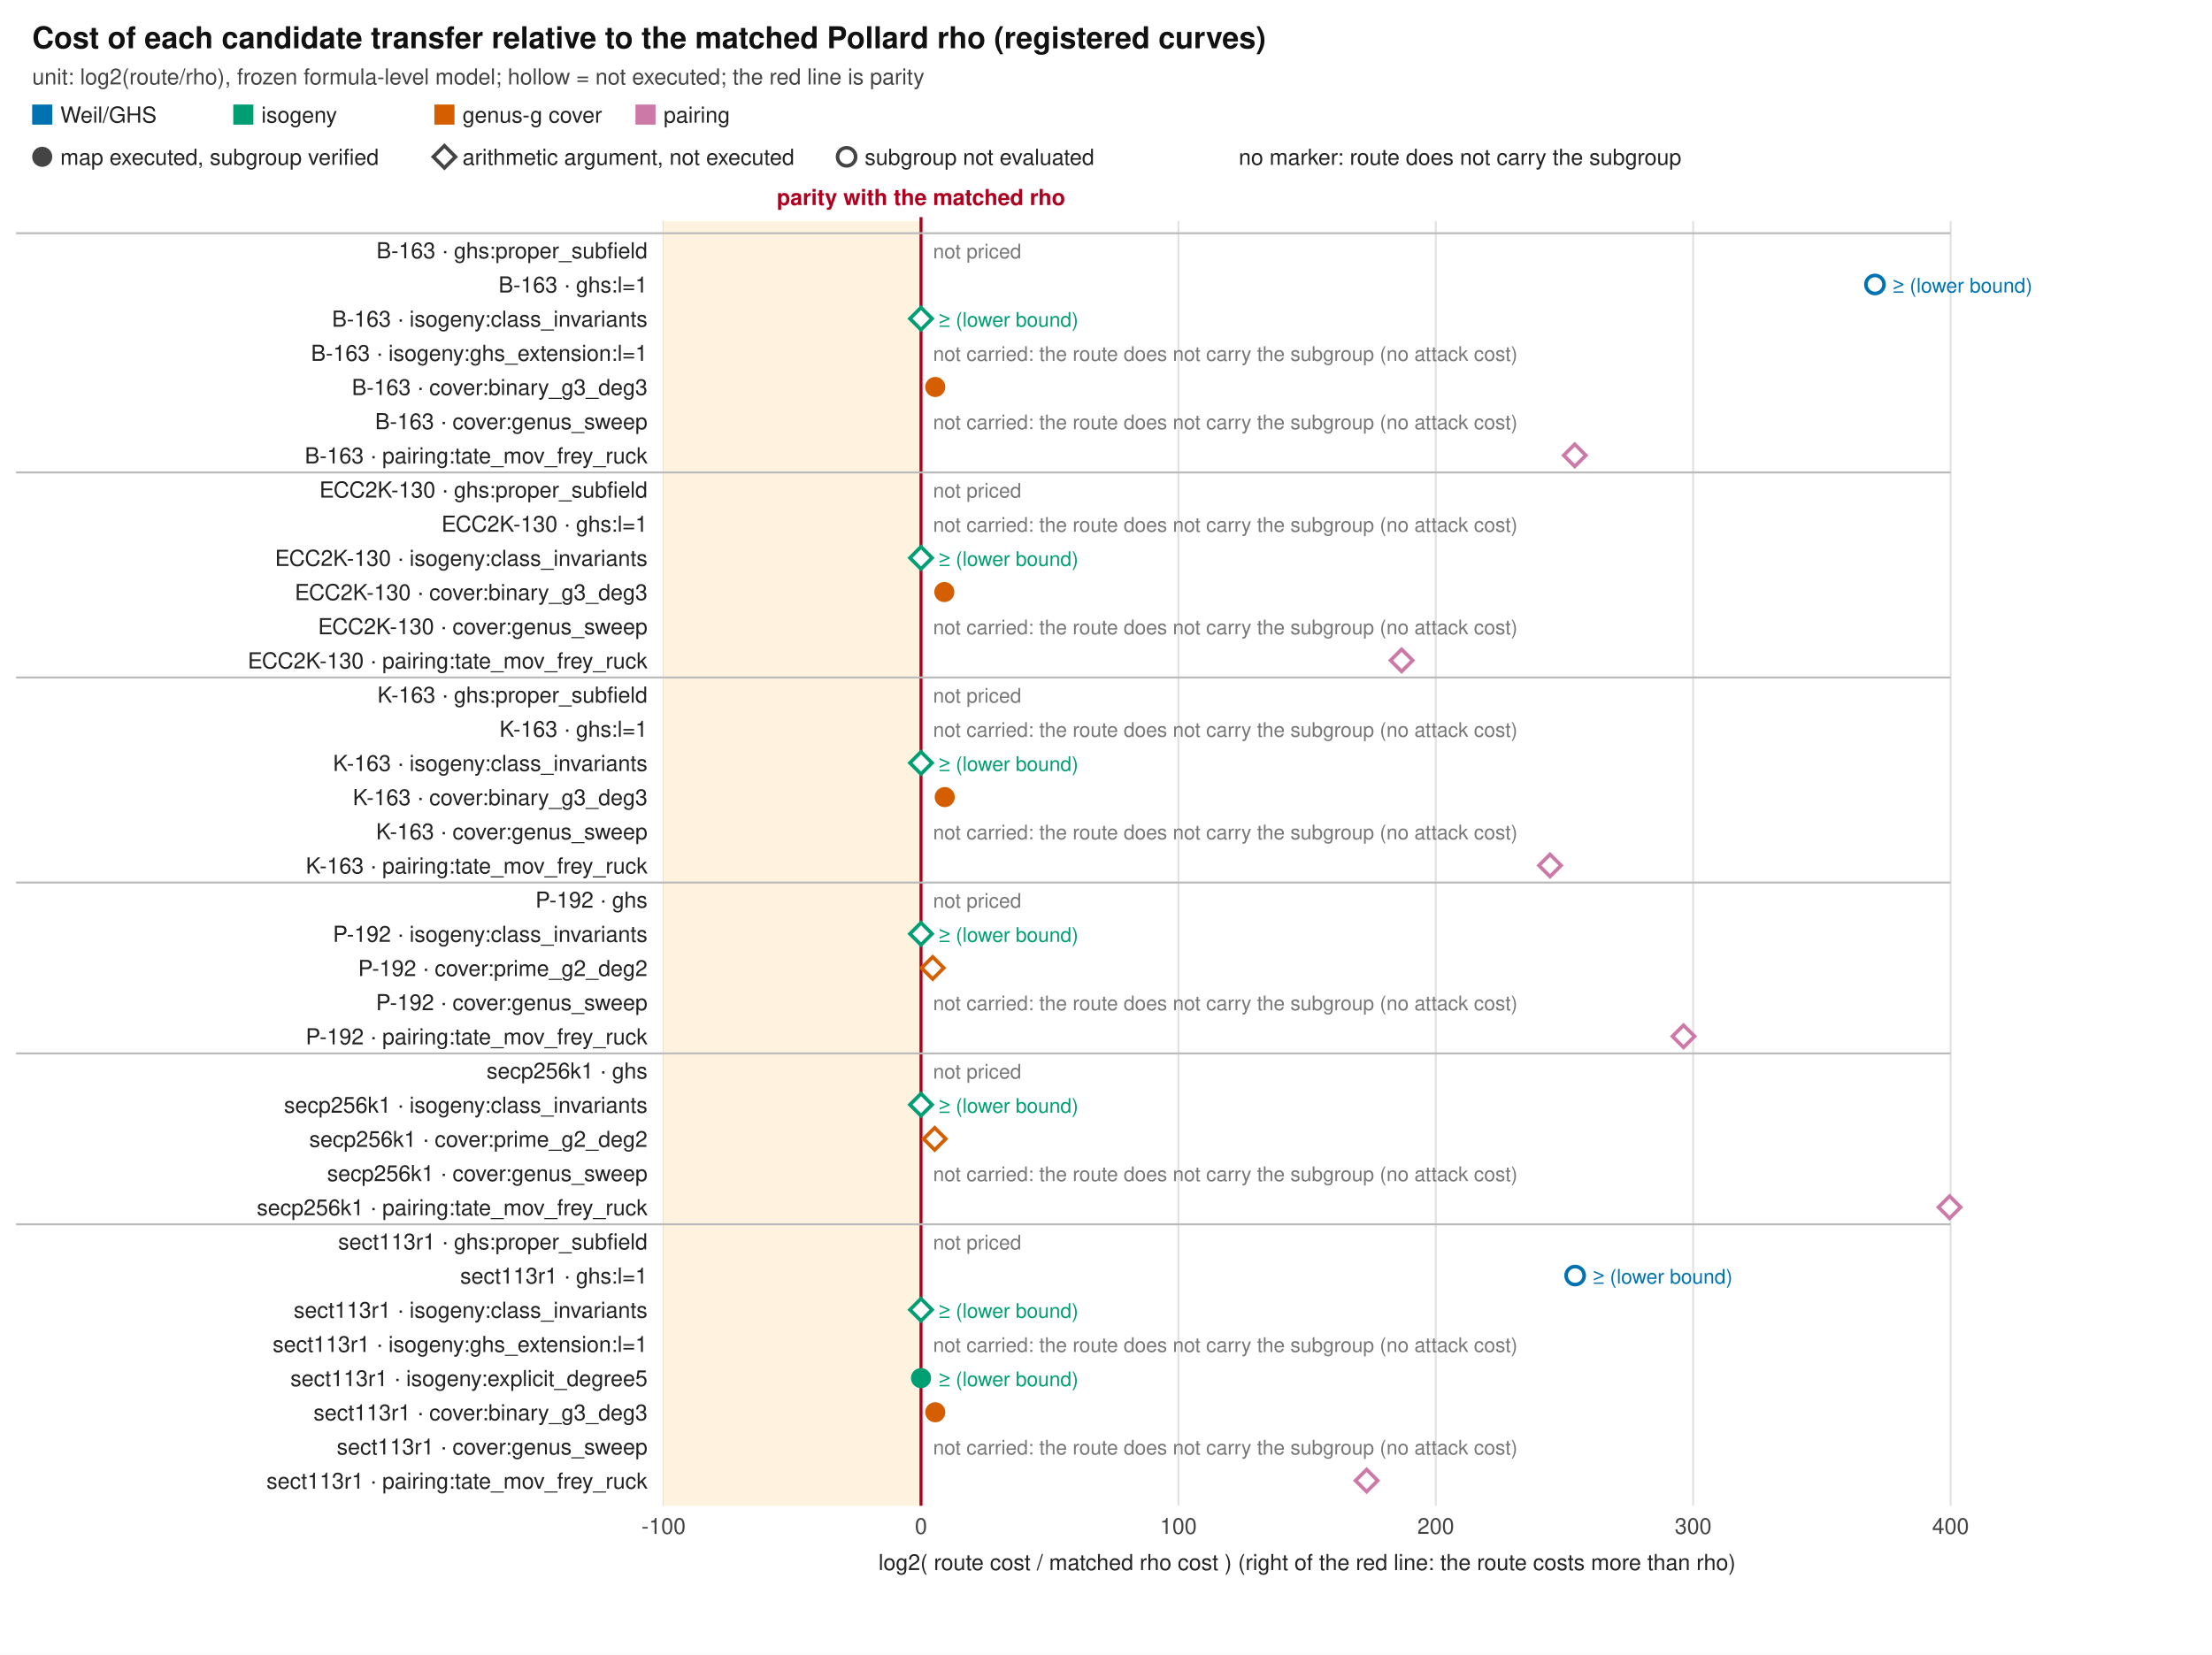
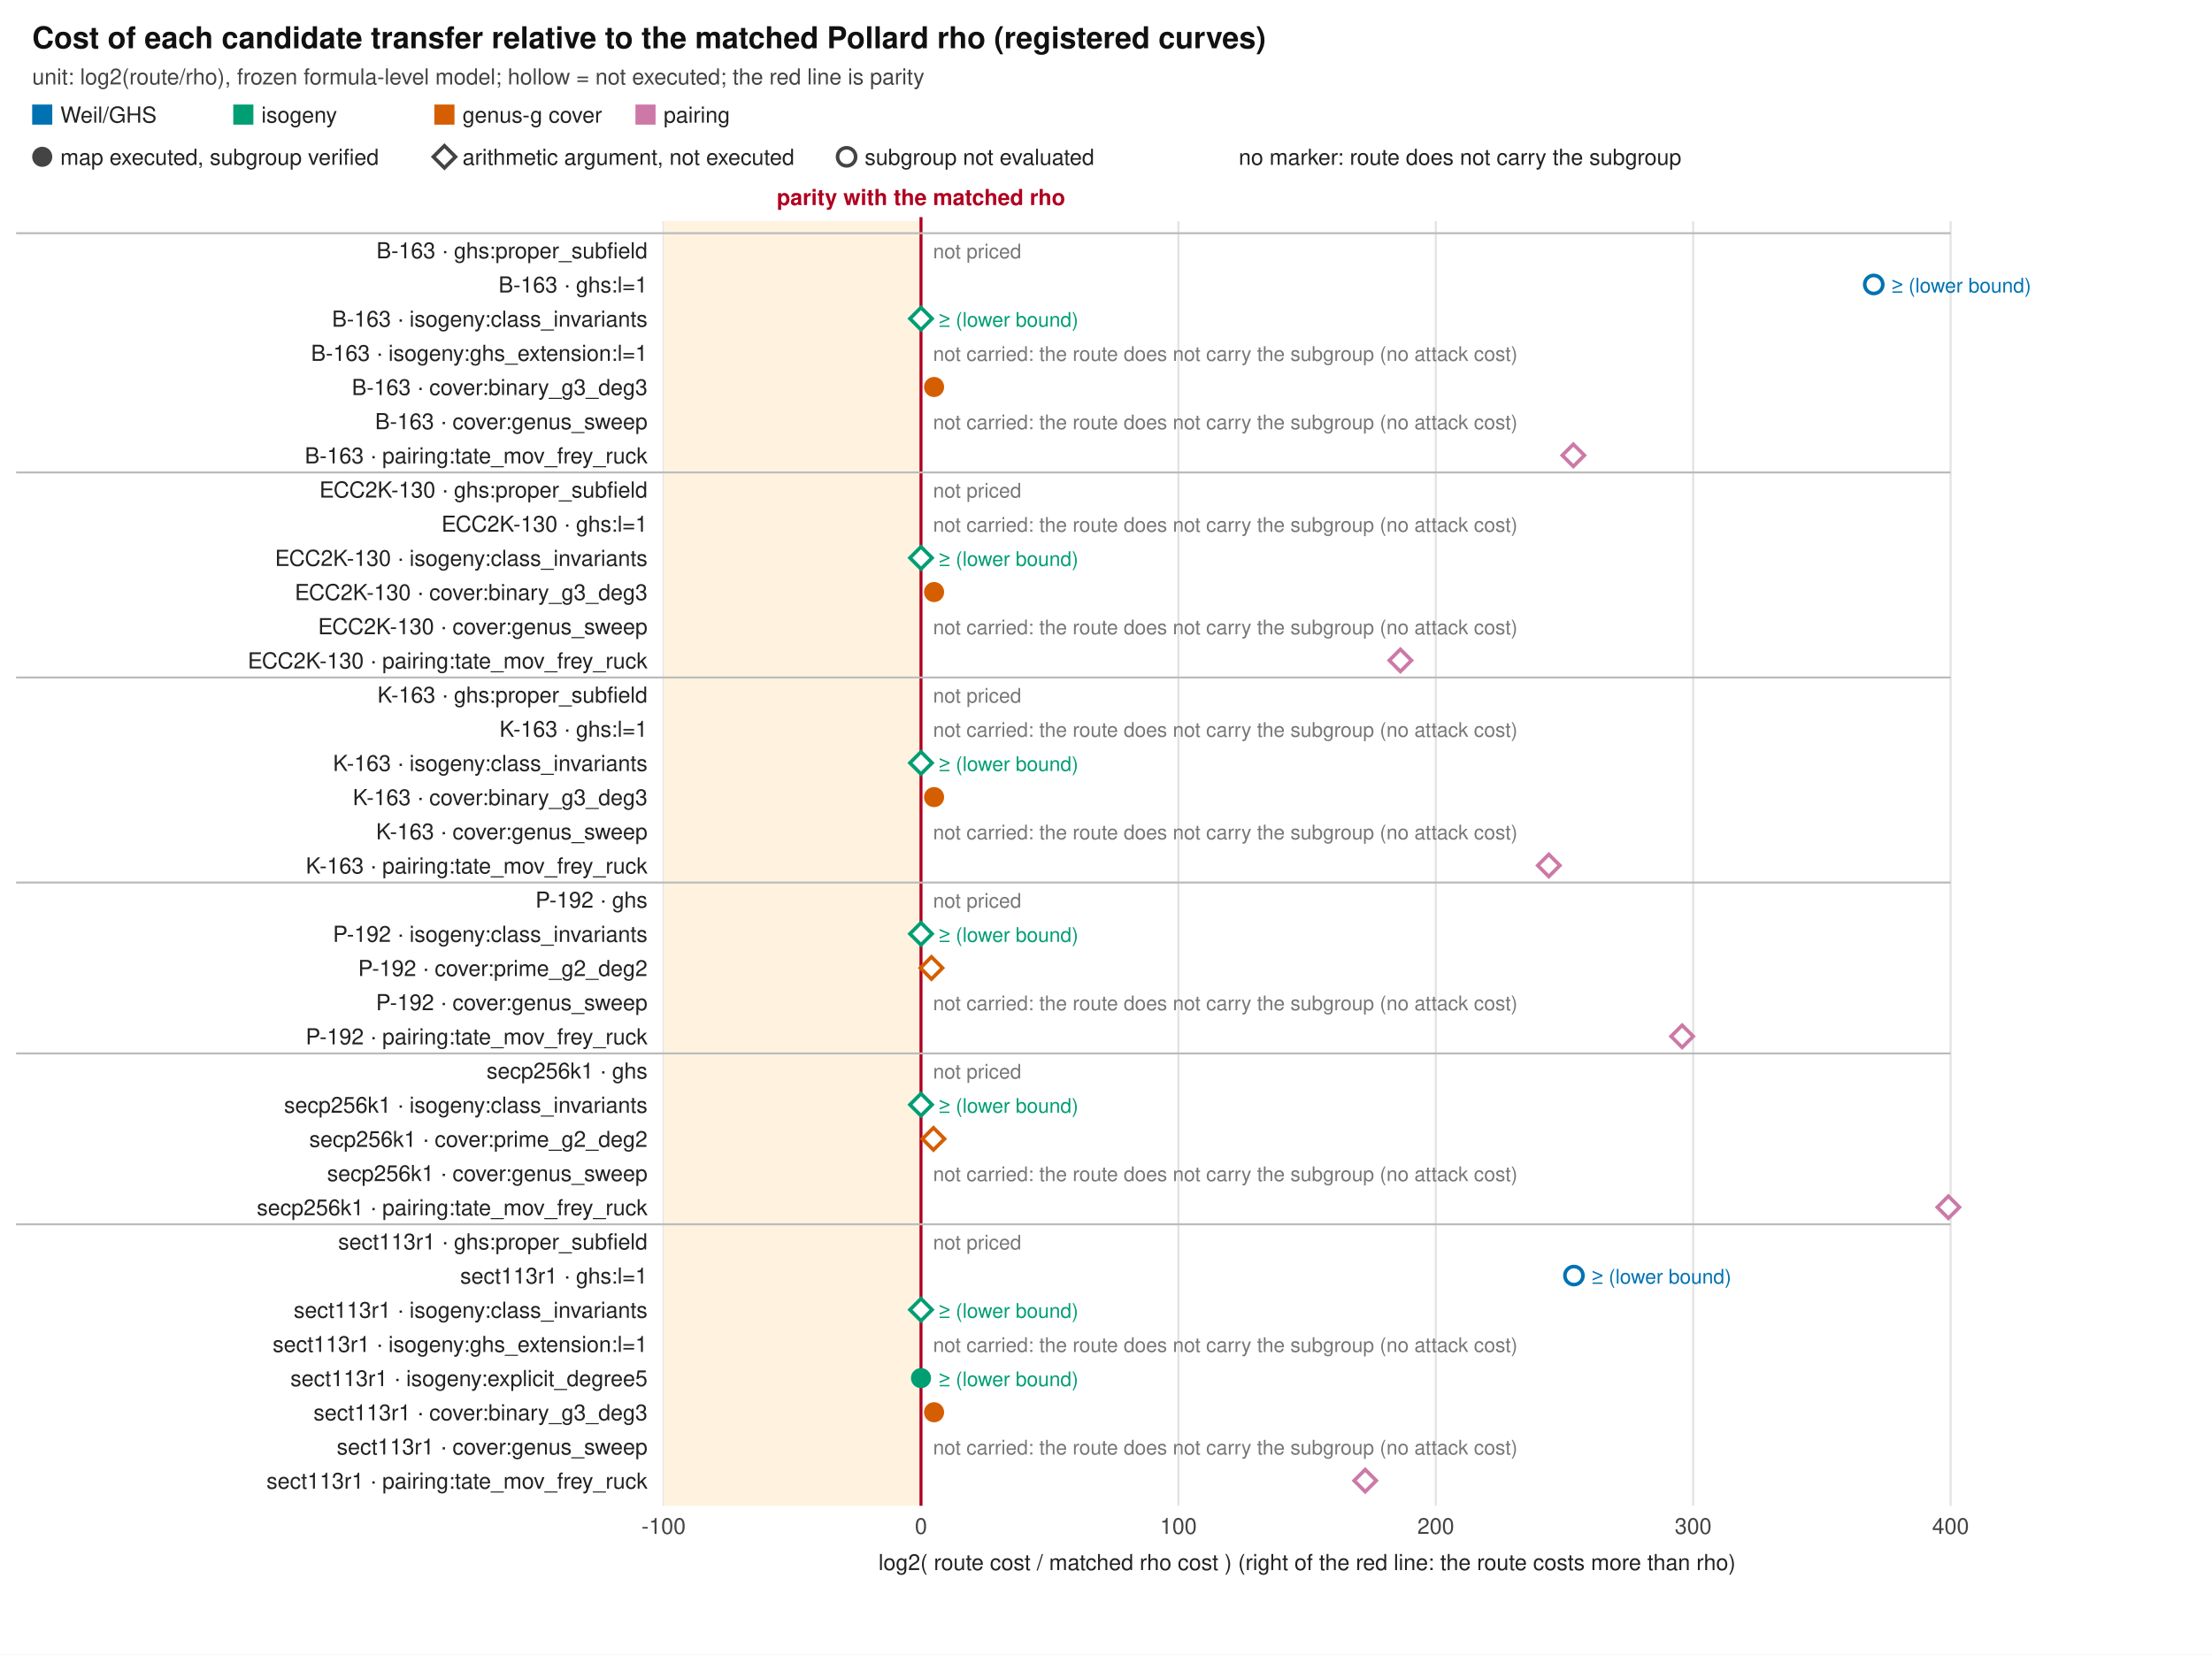
<svg xmlns="http://www.w3.org/2000/svg" width="1100" height="823" viewBox="0 0 1100 823" font-family="Helvetica, Arial, sans-serif" font-size="11">
  <rect width="100%" height="100%" fill="#ffffff" />
  <text x="16" y="24" font-size="15" font-weight="bold" fill="#111">Cost of each candidate transfer relative to the matched Pollard rho (registered curves)</text>
  <text x="16" y="42" fill="#444">unit: log2(route/rho), frozen formula-level model; hollow = not executed; the red line is parity</text>
  <rect x="16" y="52" width="10" height="10" fill="#0072B2" />
  <text x="30" y="61" fill="#222">Weil/GHS</text>
  <rect x="116" y="52" width="10" height="10" fill="#009E73" />
  <text x="130" y="61" fill="#222">isogeny</text>
  <rect x="216" y="52" width="10" height="10" fill="#D55E00" />
  <text x="230" y="61" fill="#222">genus-g cover</text>
  <rect x="316" y="52" width="10" height="10" fill="#CC79A7" />
  <text x="330" y="61" fill="#222">pairing</text>
  <circle cx="21.0" cy="78.0" r="4.5" fill="#444444" stroke="#444444" />
  <text x="30" y="82" fill="#222">map executed, subgroup verified</text>
  <path d="M221.0 72.5 L226.5 78.0 L221.0 83.5 L215.5 78.0 Z" fill="#ffffff" stroke="#444444" stroke-width="1.8" />
  <text x="230" y="82" fill="#222">arithmetic argument, not executed</text>
  <circle cx="421.0" cy="78.0" r="4.5" fill="#ffffff" stroke="#444444" stroke-width="1.8" />
  <text x="430" y="82" fill="#222">subgroup not evaluated</text>
  <text x="616" y="82" fill="#222">no marker: route does not carry the subgroup</text>
  <line x1="330.0" y1="110.0" x2="330.0" y2="749.0" stroke="#e2e2e2" />
  <text x="330.0" y="763.0" text-anchor="middle" fill="#444">-100</text>
  <line x1="458.0" y1="110.0" x2="458.0" y2="749.0" stroke="#e2e2e2" />
  <text x="458.0" y="763.0" text-anchor="middle" fill="#444">0</text>
  <line x1="586.0" y1="110.0" x2="586.0" y2="749.0" stroke="#e2e2e2" />
  <text x="586.0" y="763.0" text-anchor="middle" fill="#444">100</text>
  <line x1="714.0" y1="110.0" x2="714.0" y2="749.0" stroke="#e2e2e2" />
  <text x="714.0" y="763.0" text-anchor="middle" fill="#444">200</text>
  <line x1="842.0" y1="110.0" x2="842.0" y2="749.0" stroke="#e2e2e2" />
  <text x="842.0" y="763.0" text-anchor="middle" fill="#444">300</text>
  <line x1="970.0" y1="110.0" x2="970.0" y2="749.0" stroke="#e2e2e2" />
  <text x="970.0" y="763.0" text-anchor="middle" fill="#444">400</text>
  <rect x="330.0" y="110.0" width="128.0" height="639.0" fill="#fff3e0" />
  <line x1="458.0" y1="108.0" x2="458.0" y2="749.0" stroke="#b00020" stroke-width="1.5" />
  <text x="458.0" y="102.0" text-anchor="middle" fill="#b00020" font-weight="bold">parity with the matched rho</text>
  <text x="650.0" y="781.0" text-anchor="middle" fill="#222">log2( route cost / matched rho cost )   (right of the red line: the route costs more than rho)</text>
  <line x1="8" y1="116.0" x2="970.0" y2="116.0" stroke="#bbb" />
  <text x="322.0" y="128.5" text-anchor="end" fill="#222">B-163 · ghs:proper_subfield</text>
  <text x="464.0" y="128.5" fill="#777" font-size="10">not priced</text>
  <text x="322.0" y="145.5" text-anchor="end" fill="#222">B-163 · ghs:l=1</text>
-   <circle cx="932.4" cy="141.5" r="4.5" fill="#ffffff" stroke="#0072B2" stroke-width="1.8" />
-   <text x="941.4" y="145.5" fill="#0072B2" font-size="10">≥ (lower bound)</text>
+   <circle cx="931.8" cy="141.5" r="4.5" fill="#ffffff" stroke="#0072B2" stroke-width="1.8" />
+   <text x="940.8" y="145.5" fill="#0072B2" font-size="10">≥ (lower bound)</text>
  <text x="322.0" y="162.5" text-anchor="end" fill="#222">B-163 · isogeny:class_invariants</text>
  <path d="M458.0 153.0 L463.5 158.5 L458.0 164.0 L452.5 158.5 Z" fill="#ffffff" stroke="#009E73" stroke-width="1.8" />
  <text x="467.0" y="162.5" fill="#009E73" font-size="10">≥ (lower bound)</text>
  <text x="322.0" y="179.5" text-anchor="end" fill="#222">B-163 · isogeny:ghs_extension:l=1</text>
  <text x="464.0" y="179.5" fill="#777" font-size="10">not carried: the route does not carry the subgroup (no attack cost)</text>
  <text x="322.0" y="196.5" text-anchor="end" fill="#222">B-163 · cover:binary_g3_deg3</text>
-   <circle cx="465.1" cy="192.5" r="4.5" fill="#D55E00" stroke="#D55E00" />
+   <circle cx="464.5" cy="192.5" r="4.5" fill="#D55E00" stroke="#D55E00" />
  <text x="322.0" y="213.5" text-anchor="end" fill="#222">B-163 · cover:genus_sweep</text>
  <text x="464.0" y="213.5" fill="#777" font-size="10">not carried: the route does not carry the subgroup (no attack cost)</text>
  <text x="322.0" y="230.5" text-anchor="end" fill="#222">B-163 · pairing:tate_mov_frey_ruck</text>
-   <path d="M783.1 221.0 L788.6 226.5 L783.1 232.0 L777.6 226.5 Z" fill="#ffffff" stroke="#CC79A7" stroke-width="1.8" />
+   <path d="M782.4 221.0 L787.9 226.5 L782.4 232.0 L776.9 226.5 Z" fill="#ffffff" stroke="#CC79A7" stroke-width="1.8" />
  <line x1="8" y1="235.0" x2="970.0" y2="235.0" stroke="#bbb" />
  <text x="322.0" y="247.5" text-anchor="end" fill="#222">ECC2K-130 · ghs:proper_subfield</text>
  <text x="464.0" y="247.5" fill="#777" font-size="10">not priced</text>
  <text x="322.0" y="264.5" text-anchor="end" fill="#222">ECC2K-130 · ghs:l=1</text>
  <text x="464.0" y="264.5" fill="#777" font-size="10">not carried: the route does not carry the subgroup (no attack cost)</text>
  <text x="322.0" y="281.5" text-anchor="end" fill="#222">ECC2K-130 · isogeny:class_invariants</text>
  <path d="M458.0 272.0 L463.5 277.5 L458.0 283.0 L452.5 277.5 Z" fill="#ffffff" stroke="#009E73" stroke-width="1.8" />
  <text x="467.0" y="281.5" fill="#009E73" font-size="10">≥ (lower bound)</text>
  <text x="322.0" y="298.5" text-anchor="end" fill="#222">ECC2K-130 · cover:binary_g3_deg3</text>
-   <circle cx="469.6" cy="294.5" r="4.5" fill="#D55E00" stroke="#D55E00" />
+   <circle cx="464.5" cy="294.5" r="4.5" fill="#D55E00" stroke="#D55E00" />
  <text x="322.0" y="315.5" text-anchor="end" fill="#222">ECC2K-130 · cover:genus_sweep</text>
  <text x="464.0" y="315.5" fill="#777" font-size="10">not carried: the route does not carry the subgroup (no attack cost)</text>
  <text x="322.0" y="332.5" text-anchor="end" fill="#222">ECC2K-130 · pairing:tate_mov_frey_ruck</text>
-   <path d="M697.0 323.0 L702.5 328.5 L697.0 334.0 L691.5 328.5 Z" fill="#ffffff" stroke="#CC79A7" stroke-width="1.8" />
+   <path d="M696.4 323.0 L701.9 328.5 L696.4 334.0 L690.9 328.5 Z" fill="#ffffff" stroke="#CC79A7" stroke-width="1.8" />
  <line x1="8" y1="337.0" x2="970.0" y2="337.0" stroke="#bbb" />
  <text x="322.0" y="349.5" text-anchor="end" fill="#222">K-163 · ghs:proper_subfield</text>
  <text x="464.0" y="349.5" fill="#777" font-size="10">not priced</text>
  <text x="322.0" y="366.5" text-anchor="end" fill="#222">K-163 · ghs:l=1</text>
  <text x="464.0" y="366.5" fill="#777" font-size="10">not carried: the route does not carry the subgroup (no attack cost)</text>
  <text x="322.0" y="383.5" text-anchor="end" fill="#222">K-163 · isogeny:class_invariants</text>
  <path d="M458.0 374.0 L463.5 379.5 L458.0 385.0 L452.5 379.5 Z" fill="#ffffff" stroke="#009E73" stroke-width="1.8" />
  <text x="467.0" y="383.5" fill="#009E73" font-size="10">≥ (lower bound)</text>
  <text x="322.0" y="400.5" text-anchor="end" fill="#222">K-163 · cover:binary_g3_deg3</text>
-   <circle cx="469.8" cy="396.5" r="4.5" fill="#D55E00" stroke="#D55E00" />
+   <circle cx="464.5" cy="396.5" r="4.5" fill="#D55E00" stroke="#D55E00" />
  <text x="322.0" y="417.5" text-anchor="end" fill="#222">K-163 · cover:genus_sweep</text>
  <text x="464.0" y="417.5" fill="#777" font-size="10">not carried: the route does not carry the subgroup (no attack cost)</text>
  <text x="322.0" y="434.5" text-anchor="end" fill="#222">K-163 · pairing:tate_mov_frey_ruck</text>
-   <path d="M770.8 425.0 L776.3 430.5 L770.8 436.0 L765.3 430.5 Z" fill="#ffffff" stroke="#CC79A7" stroke-width="1.8" />
+   <path d="M770.2 425.0 L775.7 430.5 L770.2 436.0 L764.7 430.5 Z" fill="#ffffff" stroke="#CC79A7" stroke-width="1.8" />
  <line x1="8" y1="439.0" x2="970.0" y2="439.0" stroke="#bbb" />
  <text x="322.0" y="451.5" text-anchor="end" fill="#222">P-192 · ghs</text>
  <text x="464.0" y="451.5" fill="#777" font-size="10">not priced</text>
  <text x="322.0" y="468.5" text-anchor="end" fill="#222">P-192 · isogeny:class_invariants</text>
  <path d="M458.0 459.0 L463.5 464.5 L458.0 470.0 L452.5 464.5 Z" fill="#ffffff" stroke="#009E73" stroke-width="1.8" />
  <text x="467.0" y="468.5" fill="#009E73" font-size="10">≥ (lower bound)</text>
  <text x="322.0" y="485.5" text-anchor="end" fill="#222">P-192 · cover:prime_g2_deg2</text>
-   <path d="M463.8 476.0 L469.3 481.5 L463.8 487.0 L458.3 481.5 Z" fill="#ffffff" stroke="#D55E00" stroke-width="1.8" />
+   <path d="M463.2 476.0 L468.7 481.5 L463.2 487.0 L457.7 481.5 Z" fill="#ffffff" stroke="#D55E00" stroke-width="1.8" />
  <text x="322.0" y="502.5" text-anchor="end" fill="#222">P-192 · cover:genus_sweep</text>
  <text x="464.0" y="502.5" fill="#777" font-size="10">not carried: the route does not carry the subgroup (no attack cost)</text>
  <text x="322.0" y="519.5" text-anchor="end" fill="#222">P-192 · pairing:tate_mov_frey_ruck</text>
-   <path d="M837.2 510.0 L842.7 515.5 L837.2 521.0 L831.7 515.5 Z" fill="#ffffff" stroke="#CC79A7" stroke-width="1.8" />
+   <path d="M836.5 510.0 L842.0 515.5 L836.5 521.0 L831.0 515.5 Z" fill="#ffffff" stroke="#CC79A7" stroke-width="1.8" />
  <line x1="8" y1="524.0" x2="970.0" y2="524.0" stroke="#bbb" />
  <text x="322.0" y="536.5" text-anchor="end" fill="#222">secp256k1 · ghs</text>
  <text x="464.0" y="536.5" fill="#777" font-size="10">not priced</text>
  <text x="322.0" y="553.5" text-anchor="end" fill="#222">secp256k1 · isogeny:class_invariants</text>
  <path d="M458.0 544.0 L463.5 549.5 L458.0 555.0 L452.5 549.5 Z" fill="#ffffff" stroke="#009E73" stroke-width="1.8" />
  <text x="467.0" y="553.5" fill="#009E73" font-size="10">≥ (lower bound)</text>
  <text x="322.0" y="570.5" text-anchor="end" fill="#222">secp256k1 · cover:prime_g2_deg2</text>
-   <path d="M464.8 561.0 L470.3 566.5 L464.8 572.0 L459.3 566.5 Z" fill="#ffffff" stroke="#D55E00" stroke-width="1.8" />
+   <path d="M464.2 561.0 L469.7 566.5 L464.2 572.0 L458.7 566.5 Z" fill="#ffffff" stroke="#D55E00" stroke-width="1.8" />
  <text x="322.0" y="587.5" text-anchor="end" fill="#222">secp256k1 · cover:genus_sweep</text>
  <text x="464.0" y="587.5" fill="#777" font-size="10">not carried: the route does not carry the subgroup (no attack cost)</text>
  <text x="322.0" y="604.5" text-anchor="end" fill="#222">secp256k1 · pairing:tate_mov_frey_ruck</text>
-   <path d="M969.5 595.0 L975.0 600.5 L969.5 606.0 L964.0 600.5 Z" fill="#ffffff" stroke="#CC79A7" stroke-width="1.8" />
+   <path d="M968.9 595.0 L974.4 600.5 L968.9 606.0 L963.4 600.5 Z" fill="#ffffff" stroke="#CC79A7" stroke-width="1.8" />
  <line x1="8" y1="609.0" x2="970.0" y2="609.0" stroke="#bbb" />
  <text x="322.0" y="621.5" text-anchor="end" fill="#222">sect113r1 · ghs:proper_subfield</text>
  <text x="464.0" y="621.5" fill="#777" font-size="10">not priced</text>
  <text x="322.0" y="638.5" text-anchor="end" fill="#222">sect113r1 · ghs:l=1</text>
-   <circle cx="783.3" cy="634.5" r="4.5" fill="#ffffff" stroke="#0072B2" stroke-width="1.8" />
-   <text x="792.3" y="638.5" fill="#0072B2" font-size="10">≥ (lower bound)</text>
+   <circle cx="782.7" cy="634.5" r="4.5" fill="#ffffff" stroke="#0072B2" stroke-width="1.8" />
+   <text x="791.7" y="638.5" fill="#0072B2" font-size="10">≥ (lower bound)</text>
  <text x="322.0" y="655.5" text-anchor="end" fill="#222">sect113r1 · isogeny:class_invariants</text>
  <path d="M458.0 646.0 L463.5 651.5 L458.0 657.0 L452.5 651.5 Z" fill="#ffffff" stroke="#009E73" stroke-width="1.8" />
  <text x="467.0" y="655.5" fill="#009E73" font-size="10">≥ (lower bound)</text>
  <text x="322.0" y="672.5" text-anchor="end" fill="#222">sect113r1 · isogeny:ghs_extension:l=1</text>
  <text x="464.0" y="672.5" fill="#777" font-size="10">not carried: the route does not carry the subgroup (no attack cost)</text>
  <text x="322.0" y="689.5" text-anchor="end" fill="#222">sect113r1 · isogeny:explicit_degree5</text>
  <circle cx="458.0" cy="685.5" r="4.5" fill="#009E73" stroke="#009E73" />
  <text x="467.0" y="689.5" fill="#009E73" font-size="10">≥ (lower bound)</text>
  <text x="322.0" y="706.5" text-anchor="end" fill="#222">sect113r1 · cover:binary_g3_deg3</text>
-   <circle cx="465.1" cy="702.5" r="4.5" fill="#D55E00" stroke="#D55E00" />
+   <circle cx="464.5" cy="702.5" r="4.5" fill="#D55E00" stroke="#D55E00" />
  <text x="322.0" y="723.5" text-anchor="end" fill="#222">sect113r1 · cover:genus_sweep</text>
  <text x="464.0" y="723.5" fill="#777" font-size="10">not carried: the route does not carry the subgroup (no attack cost)</text>
  <text x="322.0" y="740.5" text-anchor="end" fill="#222">sect113r1 · pairing:tate_mov_frey_ruck</text>
-   <path d="M679.6 731.0 L685.1 736.5 L679.6 742.0 L674.1 736.5 Z" fill="#ffffff" stroke="#CC79A7" stroke-width="1.8" />
+   <path d="M678.9 731.0 L684.4 736.5 L678.9 742.0 L673.4 736.5 Z" fill="#ffffff" stroke="#CC79A7" stroke-width="1.8" />
</svg>
